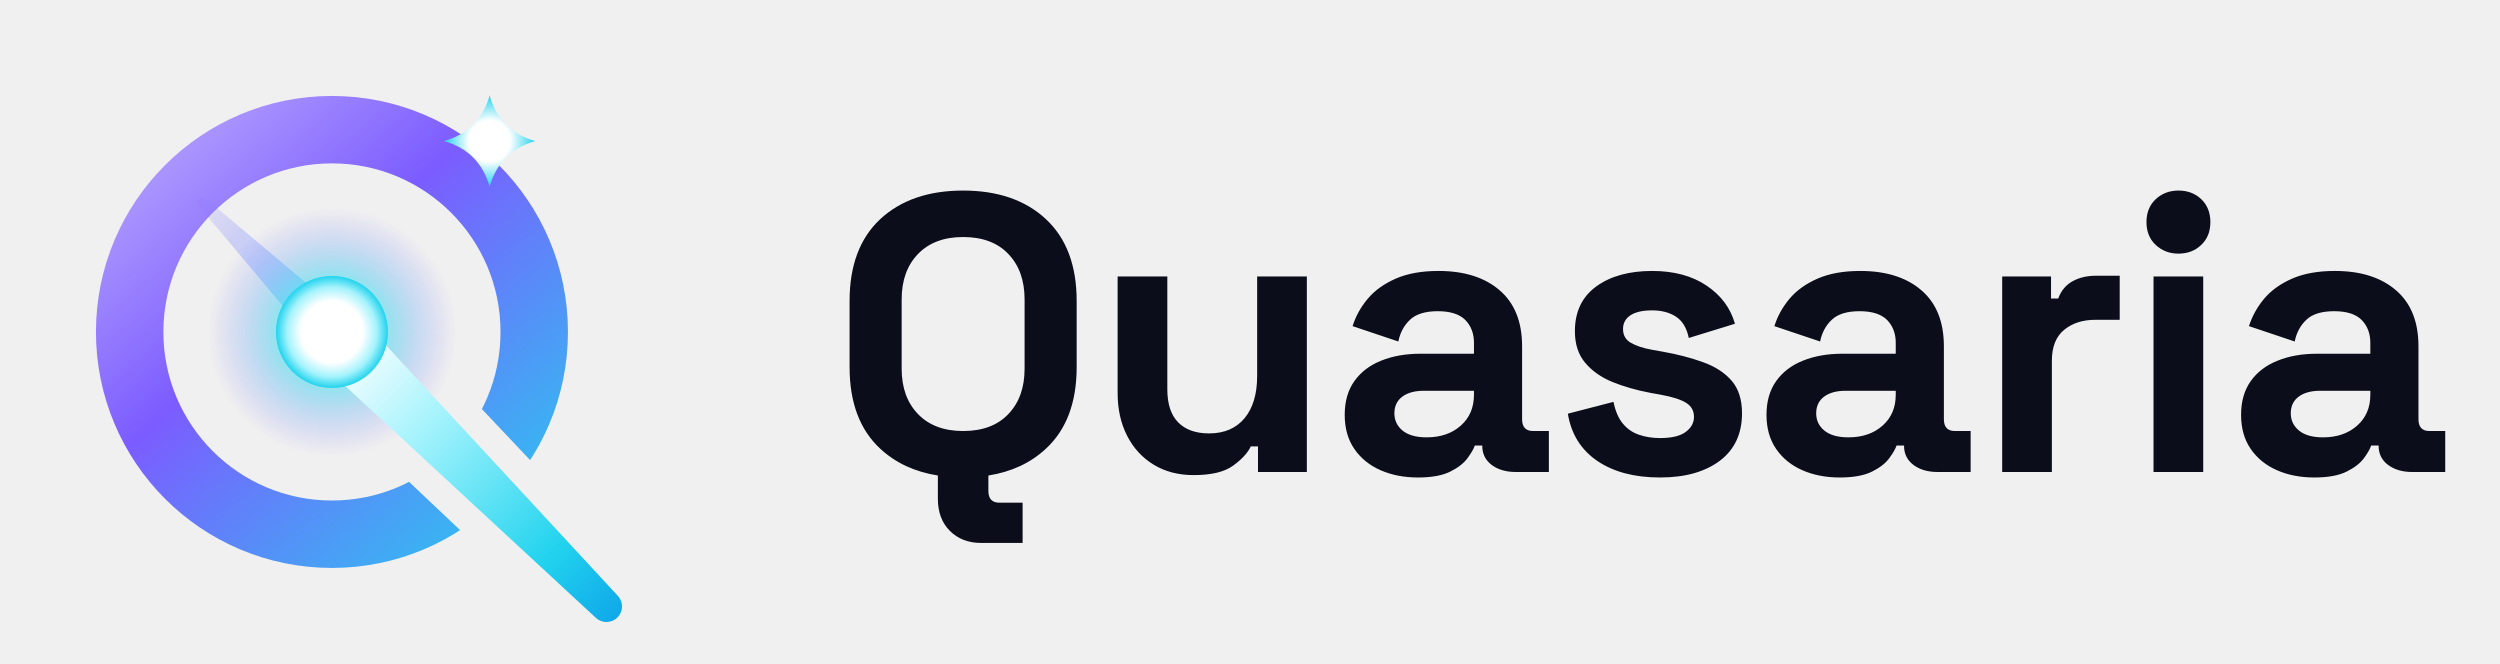
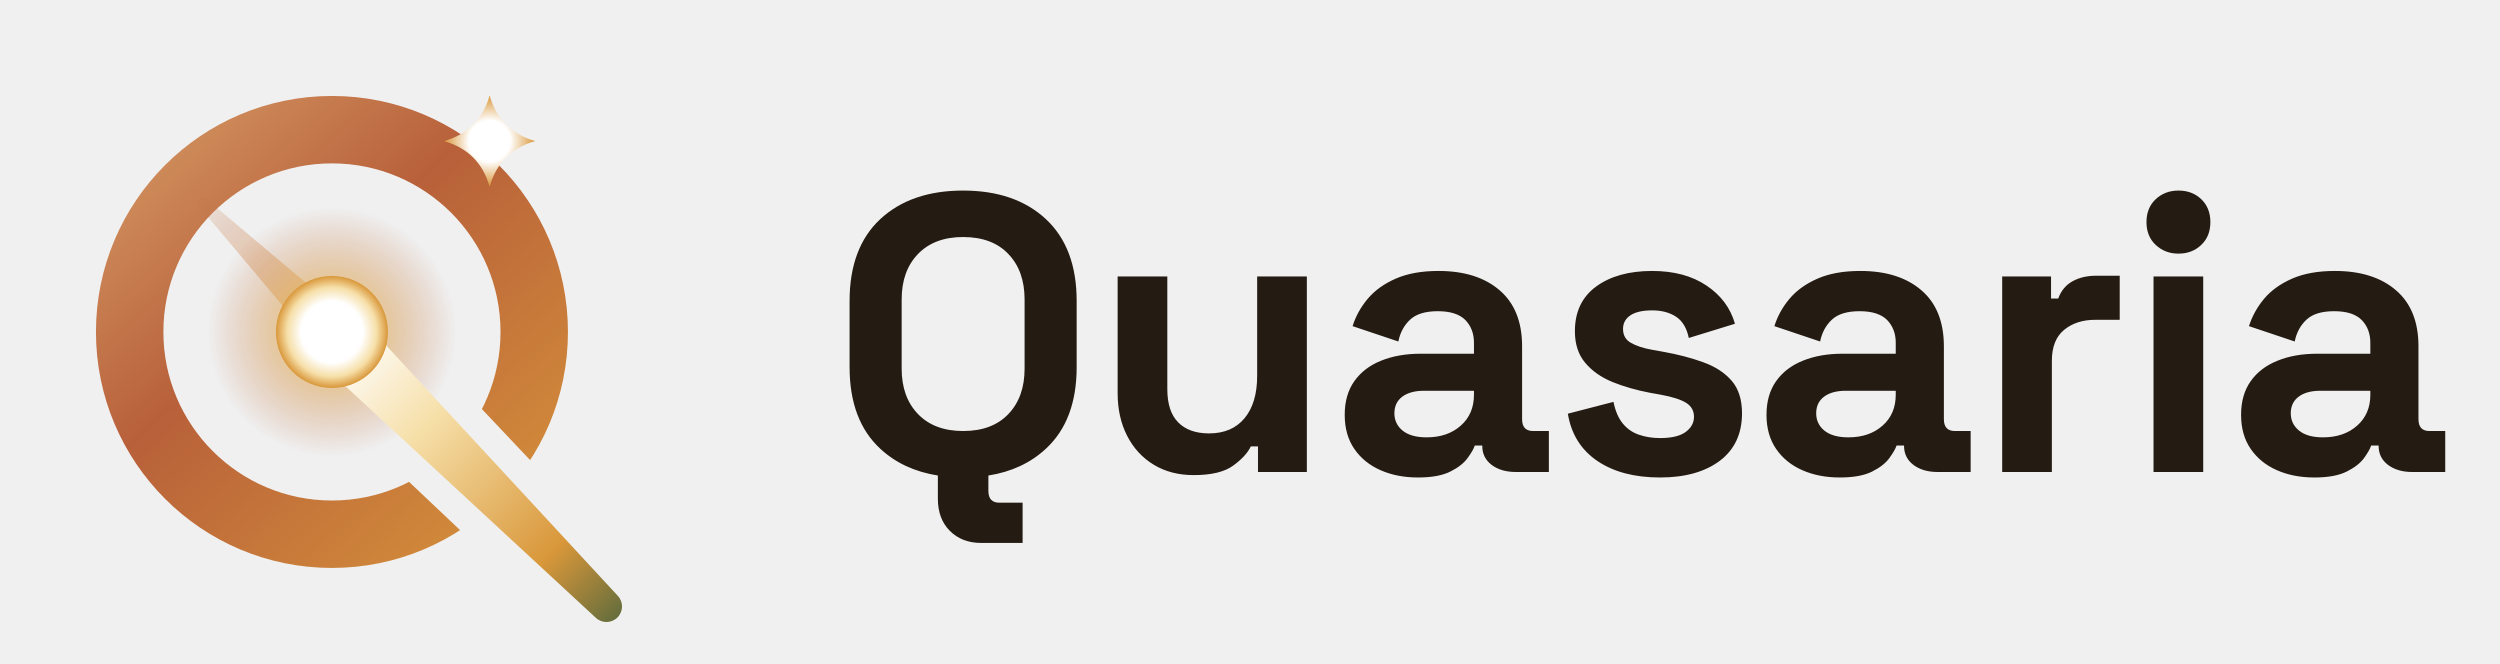
<svg xmlns="http://www.w3.org/2000/svg" viewBox="0 0 241 64" role="img" aria-labelledby="t d">
  <g>
    <defs>
      <linearGradient id="al-ring" x1="10" y1="8" x2="54" y2="56" gradientUnits="userSpaceOnUse">
-         <stop offset="0" stop-color="#C4B5FD" />
-         <stop offset=".42" stop-color="#7C5CFF" />
-         <stop offset="1" stop-color="#22D3EE" />
+         <stop offset="0" stop-color="#D9A06A" />
+         <stop offset=".42" stop-color="#B8603A" />
+         <stop offset="1" stop-color="#D9973A" />
      </linearGradient>
      <linearGradient id="al-jet" x1="33" y1="33" x2="60" y2="60" gradientUnits="userSpaceOnUse">
        <stop offset="0" stop-color="#fff" />
-         <stop offset=".3" stop-color="#A5F3FC" />
-         <stop offset=".75" stop-color="#22D3EE" />
-         <stop offset="1" stop-color="#0EA5E9" />
+         <stop offset=".3" stop-color="#F6DFA8" />
+         <stop offset=".75" stop-color="#D9973A" />
+         <stop offset="1" stop-color="#5E6B3C" />
      </linearGradient>
      <radialGradient id="al-core" cx="32" cy="32" r="5.4" gradientUnits="userSpaceOnUse">
        <stop offset="0" stop-color="#fff" />
        <stop offset=".55" stop-color="#fff" />
-         <stop offset=".8" stop-color="#A5F3FC" />
-         <stop offset="1" stop-color="#22D3EE" />
+         <stop offset=".8" stop-color="#F6DFA8" />
+         <stop offset="1" stop-color="#D9973A" />
      </radialGradient>
      <radialGradient id="al-glint" cx="47.2" cy="13.6" r="4.4" gradientUnits="userSpaceOnUse">
        <stop offset="0" stop-color="#fff" />
        <stop offset=".45" stop-color="#fff" />
-         <stop offset="1" stop-color="#22D3EE" />
+         <stop offset="1" stop-color="#D9973A" />
      </radialGradient>
      <linearGradient id="al-cjet" x1="31" y1="31" x2="18" y2="18" gradientUnits="userSpaceOnUse">
-         <stop offset="0" stop-color="#A5F3FC" stop-opacity=".95" />
-         <stop offset="1" stop-color="#7C5CFF" stop-opacity="0" />
+         <stop offset="0" stop-color="#F6DFA8" stop-opacity=".95" />
+         <stop offset="1" stop-color="#B8603A" stop-opacity="0" />
      </linearGradient>
      <radialGradient id="al-halo" cx="32" cy="32" r="12" gradientUnits="userSpaceOnUse">
-         <stop offset="0" stop-color="#A5F3FC" stop-opacity=".95" />
-         <stop offset=".45" stop-color="#22D3EE" stop-opacity=".45" />
-         <stop offset="1" stop-color="#7C5CFF" stop-opacity="0" />
+         <stop offset="0" stop-color="#F6DFA8" stop-opacity=".95" />
+         <stop offset=".45" stop-color="#D9973A" stop-opacity=".45" />
+         <stop offset="1" stop-color="#B8603A" stop-opacity="0" />
      </radialGradient>
      <mask id="al-cut" maskUnits="userSpaceOnUse" x="0" y="0" width="64" height="64">
        <rect width="64" height="64" fill="#fff" />
        <path d="M28.18 35.82L59.03 64.97A4.2 4.2 0 0 0 64.97 59.03L35.82 28.18Z" fill="#000" />
      </mask>
    </defs>
    <circle cx="32" cy="32" r="19.5" fill="none" stroke="url(#al-ring)" stroke-width="6.5" mask="url(#al-cut)" />
    <path d="M32.34 29.66L19.85 19.15A0.5 0.5 0 0 0 19.15 19.85L29.66 32.34Z" fill="url(#al-cjet)" />
    <circle cx="32" cy="32" r="12" fill="url(#al-halo)" />
    <path d="M30.95 35.05L57.44 59.56A1.5 1.5 0 0 0 59.56 57.44L35.05 30.95Z" fill="url(#al-jet)" />
    <circle cx="32" cy="32" r="5.4" fill="url(#al-core)" />
    <path d="M47.2 9.2Q48.17 12.63 51.6 13.6Q48.17 14.57 47.2 18Q46.23 14.57 42.8 13.6Q46.23 12.63 47.2 9.2Z" fill="url(#al-glint)" />
  </g>
-   <path d="M98.58 52.34L94.59 52.34Q92.73 52.34 91.57 51.18Q90.41 50.02 90.41 48.08L90.41 48.08L90.41 45.84Q87.07 45.31 84.86 43.26L84.86 43.26Q81.90 40.52 81.90 35.39L81.90 35.39L81.90 29.01Q81.90 23.88 84.86 21.12Q87.83 18.37 92.84 18.37Q97.86 18.37 100.82 21.12Q103.79 23.88 103.79 29.01L103.79 29.01L103.79 35.39Q103.79 40.52 100.82 43.26L100.82 43.26Q98.62 45.31 95.28 45.84L95.28 45.84L95.28 47.32Q95.28 48.46 96.34 48.46L96.34 48.46L98.58 48.46L98.58 52.34ZM92.84 41.55L92.84 41.55Q95.66 41.55 97.21 39.91Q98.77 38.28 98.77 35.54L98.77 35.54L98.77 28.86Q98.77 26.12 97.21 24.49Q95.66 22.85 92.84 22.85L92.84 22.85Q90.07 22.85 88.49 24.49Q86.92 26.12 86.92 28.86L86.92 28.86L86.92 35.54Q86.92 38.28 88.49 39.91Q90.07 41.55 92.84 41.55ZM115.07 45.80L115.07 45.80Q112.87 45.80 111.22 44.80Q109.56 43.79 108.65 42.00Q107.74 40.22 107.74 37.90L107.74 37.90L107.74 26.65L112.53 26.65L112.53 37.52Q112.53 39.65 113.57 40.71Q114.62 41.78 116.56 41.78L116.56 41.78Q118.76 41.78 119.98 40.31Q121.19 38.85 121.19 36.23L121.19 36.23L121.19 26.65L125.98 26.65L125.98 45.50L121.27 45.50L121.27 43.03L120.58 43.03Q120.13 43.98 118.87 44.89Q117.62 45.80 115.07 45.80ZM136.70 46.03L136.70 46.03Q134.68 46.03 133.09 45.33Q131.49 44.63 130.56 43.28Q129.63 41.93 129.63 39.99L129.63 39.99Q129.63 38.05 130.56 36.74Q131.49 35.43 133.14 34.77Q134.80 34.10 136.92 34.10L136.92 34.10L142.09 34.10L142.09 33.04Q142.09 31.71 141.26 30.85Q140.42 30.00 138.60 30.00L138.60 30.00Q136.81 30.00 135.94 30.81Q135.06 31.63 134.80 32.92L134.80 32.92L130.39 31.44Q130.84 30.00 131.85 28.80Q132.86 27.60 134.55 26.86Q136.24 26.12 138.67 26.12L138.67 26.12Q142.40 26.12 144.56 27.98Q146.73 29.84 146.73 33.38L146.73 33.38L146.73 40.41Q146.73 41.55 147.79 41.55L147.79 41.55L149.31 41.55L149.31 45.50L146.12 45.50Q144.71 45.50 143.80 44.82Q142.89 44.13 142.89 42.99L142.89 42.99L142.89 42.95L142.17 42.95Q142.02 43.41 141.48 44.15Q140.95 44.89 139.81 45.46Q138.67 46.03 136.70 46.03ZM137.53 42.16L137.53 42.16Q139.55 42.16 140.82 41.03Q142.09 39.91 142.09 38.05L142.09 38.05L142.09 37.67L137.27 37.67Q135.94 37.67 135.18 38.24Q134.42 38.81 134.42 39.84L134.42 39.84Q134.42 40.86 135.21 41.51Q136.01 42.16 137.53 42.16ZM160.03 46.03L160.03 46.03Q156.34 46.03 153.99 44.44Q151.63 42.84 151.14 39.88L151.14 39.88L155.54 38.74Q155.81 40.07 156.44 40.83Q157.06 41.59 158.00 41.91Q158.93 42.23 160.03 42.23L160.03 42.23Q161.70 42.23 162.50 41.64Q163.30 41.05 163.30 40.18L163.30 40.18Q163.30 39.31 162.54 38.83Q161.78 38.36 160.10 38.05L160.10 38.05L159.04 37.86Q157.06 37.48 155.43 36.82Q153.80 36.15 152.81 34.97Q151.82 33.80 151.82 31.93L151.82 31.93Q151.82 29.12 153.87 27.62Q155.92 26.12 159.27 26.12L159.27 26.12Q162.42 26.12 164.51 27.53Q166.60 28.93 167.25 31.21L167.25 31.21L162.80 32.58Q162.50 31.14 161.57 30.53Q160.64 29.92 159.27 29.92L159.27 29.92Q157.90 29.92 157.18 30.39Q156.46 30.87 156.46 31.71L156.46 31.71Q156.46 32.62 157.22 33.05Q157.98 33.49 159.27 33.72L159.27 33.72L160.33 33.91Q162.46 34.29 164.19 34.92Q165.92 35.54 166.93 36.70Q167.93 37.86 167.93 39.84L167.93 39.84Q167.93 42.80 165.79 44.42Q163.64 46.03 160.03 46.03ZM177.36 46.03L177.36 46.03Q175.34 46.03 173.75 45.33Q172.15 44.63 171.22 43.28Q170.29 41.93 170.29 39.99L170.29 39.99Q170.29 38.05 171.22 36.74Q172.15 35.43 173.80 34.77Q175.46 34.10 177.58 34.10L177.58 34.10L182.75 34.10L182.75 33.04Q182.75 31.71 181.92 30.85Q181.08 30.00 179.26 30.00L179.26 30.00Q177.47 30.00 176.60 30.81Q175.72 31.63 175.46 32.92L175.46 32.92L171.05 31.44Q171.50 30.00 172.51 28.80Q173.52 27.60 175.21 26.86Q176.90 26.12 179.33 26.12L179.33 26.12Q183.06 26.12 185.22 27.98Q187.39 29.84 187.39 33.38L187.39 33.38L187.39 40.41Q187.39 41.55 188.45 41.55L188.45 41.55L189.97 41.55L189.97 45.50L186.78 45.50Q185.37 45.50 184.46 44.82Q183.55 44.13 183.55 42.99L183.55 42.99L183.55 42.95L182.83 42.95Q182.68 43.41 182.14 44.15Q181.61 44.89 180.47 45.46Q179.33 46.03 177.36 46.03ZM178.19 42.16L178.19 42.16Q180.21 42.16 181.48 41.03Q182.75 39.91 182.75 38.05L182.75 38.05L182.75 37.67L177.93 37.67Q176.60 37.67 175.84 38.24Q175.08 38.81 175.08 39.84L175.08 39.84Q175.08 40.86 175.87 41.51Q176.67 42.16 178.19 42.16ZM197.80 45.50L193.01 45.50L193.01 26.65L197.72 26.65L197.72 28.78L198.41 28.78Q198.83 27.64 199.80 27.11Q200.76 26.58 202.06 26.58L202.06 26.58L204.34 26.58L204.34 30.83L201.98 30.83Q200.16 30.83 198.98 31.80Q197.80 32.77 197.80 34.78L197.80 34.78L197.80 45.50ZM212.39 45.50L207.60 45.50L207.60 26.65L212.39 26.65L212.39 45.50ZM210.00 24.45L210.00 24.45Q208.71 24.45 207.81 23.61Q206.92 22.78 206.92 21.41L206.92 21.41Q206.92 20.04 207.81 19.20Q208.71 18.37 210.00 18.37L210.00 18.37Q211.33 18.37 212.20 19.20Q213.08 20.04 213.08 21.41L213.08 21.41Q213.08 22.78 212.20 23.61Q211.33 24.45 210.00 24.45ZM223.11 46.03L223.11 46.03Q221.09 46.03 219.50 45.33Q217.90 44.63 216.97 43.28Q216.04 41.93 216.04 39.99L216.04 39.99Q216.04 38.05 216.97 36.74Q217.90 35.43 219.56 34.77Q221.21 34.10 223.34 34.10L223.34 34.10L228.50 34.10L228.50 33.04Q228.50 31.71 227.67 30.85Q226.83 30.00 225.01 30.00L225.01 30.00Q223.22 30.00 222.35 30.81Q221.47 31.63 221.21 32.92L221.21 32.92L216.80 31.44Q217.26 30.00 218.26 28.80Q219.27 27.60 220.96 26.86Q222.65 26.12 225.08 26.12L225.08 26.12Q228.81 26.12 230.97 27.98Q233.14 29.84 233.14 33.38L233.14 33.38L233.14 40.41Q233.14 41.55 234.20 41.55L234.20 41.55L235.72 41.55L235.72 45.50L232.53 45.50Q231.13 45.50 230.21 44.82Q229.30 44.13 229.30 42.99L229.30 42.99L229.30 42.95L228.58 42.95Q228.43 43.41 227.90 44.15Q227.36 44.89 226.22 45.46Q225.08 46.03 223.11 46.03ZM223.94 42.16L223.94 42.16Q225.96 42.16 227.23 41.03Q228.50 39.91 228.50 38.05L228.50 38.05L228.50 37.67L223.68 37.67Q222.35 37.67 221.59 38.24Q220.83 38.81 220.83 39.84L220.83 39.84Q220.83 40.86 221.63 41.51Q222.42 42.16 223.94 42.16Z" fill="#0B0D1A" />
+   <path d="M98.58 52.34L94.59 52.34Q92.73 52.34 91.57 51.18Q90.41 50.02 90.41 48.08L90.41 48.08L90.41 45.84Q87.07 45.31 84.86 43.26L84.86 43.26Q81.90 40.52 81.90 35.39L81.90 35.39L81.90 29.01Q81.90 23.88 84.86 21.12Q87.83 18.37 92.84 18.37Q97.86 18.37 100.82 21.12Q103.79 23.88 103.79 29.01L103.79 29.01L103.79 35.39Q103.79 40.52 100.82 43.26L100.82 43.26Q98.62 45.31 95.28 45.84L95.28 45.84L95.28 47.32Q95.28 48.46 96.34 48.46L96.34 48.46L98.58 48.46L98.58 52.34ZM92.84 41.55L92.84 41.55Q95.66 41.55 97.21 39.91Q98.77 38.28 98.77 35.54L98.77 35.54L98.77 28.86Q98.77 26.12 97.21 24.49Q95.66 22.85 92.84 22.85L92.84 22.85Q90.07 22.85 88.49 24.49Q86.92 26.12 86.92 28.86L86.92 28.86L86.92 35.54Q86.92 38.28 88.49 39.91Q90.07 41.55 92.84 41.55ZM115.07 45.80L115.07 45.80Q112.87 45.80 111.22 44.80Q109.56 43.79 108.65 42.00Q107.74 40.22 107.74 37.90L107.74 37.90L107.74 26.65L112.53 26.65L112.53 37.52Q112.53 39.65 113.57 40.71Q114.62 41.78 116.56 41.78L116.56 41.78Q118.76 41.78 119.98 40.31Q121.19 38.85 121.19 36.23L121.19 36.23L121.19 26.65L125.98 26.65L125.98 45.50L121.27 45.50L121.27 43.03L120.58 43.03Q120.13 43.98 118.87 44.89Q117.62 45.80 115.07 45.80ZM136.70 46.03L136.70 46.03Q134.68 46.03 133.09 45.33Q131.49 44.63 130.56 43.28Q129.63 41.93 129.63 39.99L129.63 39.99Q129.63 38.05 130.56 36.74Q131.49 35.43 133.14 34.77Q134.80 34.10 136.92 34.10L136.92 34.10L142.09 34.10L142.09 33.04Q142.09 31.71 141.26 30.85Q140.42 30.00 138.60 30.00L138.60 30.00Q136.81 30.00 135.94 30.81Q135.06 31.63 134.80 32.92L134.80 32.92L130.39 31.44Q130.84 30.00 131.85 28.80Q132.86 27.60 134.55 26.86Q136.24 26.12 138.67 26.12L138.67 26.12Q142.40 26.12 144.56 27.98Q146.73 29.84 146.73 33.38L146.73 33.38L146.73 40.41Q146.73 41.55 147.79 41.55L147.79 41.55L149.31 41.55L149.31 45.50L146.12 45.50Q144.71 45.50 143.80 44.82Q142.89 44.13 142.89 42.99L142.89 42.99L142.89 42.95L142.17 42.95Q142.02 43.41 141.48 44.15Q140.95 44.89 139.81 45.46Q138.67 46.03 136.70 46.03ZM137.53 42.16L137.53 42.16Q139.55 42.16 140.82 41.03Q142.09 39.91 142.09 38.05L142.09 38.05L142.09 37.67L137.27 37.67Q135.94 37.67 135.18 38.24Q134.42 38.81 134.42 39.84L134.42 39.84Q134.42 40.86 135.21 41.51Q136.01 42.16 137.53 42.16ZM160.03 46.03L160.03 46.03Q156.34 46.03 153.99 44.44Q151.63 42.84 151.14 39.88L151.14 39.88L155.54 38.74Q155.81 40.07 156.44 40.83Q157.06 41.59 158.00 41.91Q158.93 42.23 160.03 42.23L160.03 42.23Q161.70 42.23 162.50 41.64Q163.30 41.05 163.30 40.18L163.30 40.18Q163.30 39.31 162.54 38.83Q161.78 38.36 160.10 38.05L160.10 38.05L159.04 37.86Q157.06 37.48 155.43 36.82Q153.80 36.15 152.81 34.97Q151.82 33.80 151.82 31.93L151.82 31.93Q151.82 29.12 153.87 27.62Q155.92 26.12 159.27 26.12L159.27 26.12Q162.42 26.12 164.51 27.53Q166.60 28.93 167.25 31.21L167.25 31.21L162.80 32.58Q162.50 31.14 161.57 30.53Q160.64 29.92 159.27 29.92L159.27 29.92Q157.90 29.92 157.18 30.39Q156.46 30.87 156.46 31.71L156.46 31.71Q156.46 32.62 157.22 33.05Q157.98 33.49 159.27 33.72L159.27 33.72L160.33 33.91Q162.46 34.29 164.19 34.92Q165.92 35.54 166.93 36.70Q167.93 37.86 167.93 39.84L167.93 39.84Q167.93 42.80 165.79 44.42Q163.64 46.03 160.03 46.03ZM177.36 46.03L177.36 46.03Q175.34 46.03 173.75 45.33Q172.15 44.63 171.22 43.28Q170.29 41.93 170.29 39.99L170.29 39.99Q170.29 38.05 171.22 36.74Q172.15 35.43 173.80 34.77Q175.46 34.10 177.58 34.10L177.58 34.10L182.75 34.10L182.75 33.04Q182.75 31.71 181.92 30.85Q181.08 30.00 179.26 30.00L179.26 30.00Q177.47 30.00 176.60 30.81Q175.72 31.63 175.46 32.92L175.46 32.92L171.05 31.44Q171.50 30.00 172.51 28.80Q173.52 27.60 175.21 26.86Q176.90 26.12 179.33 26.12L179.33 26.12Q183.06 26.12 185.22 27.98Q187.39 29.84 187.39 33.38L187.39 33.38L187.39 40.41Q187.39 41.55 188.45 41.55L188.45 41.55L189.97 41.55L189.97 45.50L186.78 45.50Q185.37 45.50 184.46 44.82Q183.55 44.13 183.55 42.99L183.55 42.99L183.55 42.95L182.83 42.95Q182.68 43.41 182.14 44.15Q181.61 44.89 180.47 45.46Q179.33 46.03 177.36 46.03ZM178.19 42.16L178.19 42.16Q180.21 42.16 181.48 41.03Q182.75 39.91 182.75 38.05L182.75 38.05L182.75 37.67L177.93 37.67Q176.60 37.67 175.84 38.24Q175.08 38.81 175.08 39.84L175.08 39.84Q175.08 40.86 175.87 41.51Q176.67 42.16 178.19 42.16ZM197.80 45.50L193.01 45.50L193.01 26.65L197.72 26.65L197.72 28.78L198.41 28.78Q198.83 27.64 199.80 27.11Q200.76 26.58 202.06 26.58L202.06 26.58L204.34 26.58L204.34 30.83L201.98 30.83Q200.16 30.83 198.98 31.80Q197.80 32.77 197.80 34.78L197.80 34.78L197.80 45.50ZM212.39 45.50L207.60 45.50L207.60 26.65L212.39 26.65L212.39 45.50ZM210.00 24.45L210.00 24.45Q208.71 24.45 207.81 23.61Q206.92 22.78 206.92 21.41L206.92 21.41Q206.92 20.04 207.81 19.20Q208.71 18.37 210.00 18.37L210.00 18.37Q211.33 18.37 212.20 19.20Q213.08 20.04 213.08 21.41L213.08 21.41Q213.08 22.78 212.20 23.61Q211.33 24.45 210.00 24.45ZM223.11 46.03L223.11 46.03Q221.09 46.03 219.50 45.33Q217.90 44.63 216.97 43.28Q216.04 41.93 216.04 39.99L216.04 39.99Q216.04 38.05 216.97 36.74Q217.90 35.43 219.56 34.77Q221.21 34.10 223.34 34.10L223.34 34.10L228.50 34.10L228.50 33.04Q228.50 31.71 227.67 30.85Q226.83 30.00 225.01 30.00L225.01 30.00Q223.22 30.00 222.35 30.81Q221.47 31.63 221.21 32.92L221.21 32.92L216.80 31.44Q217.26 30.00 218.26 28.80Q219.27 27.60 220.96 26.86Q222.65 26.12 225.08 26.12L225.08 26.12Q228.81 26.12 230.97 27.98Q233.14 29.84 233.14 33.38L233.14 33.38L233.14 40.41Q233.14 41.55 234.20 41.55L234.20 41.55L235.72 41.55L235.72 45.50L232.53 45.50Q231.13 45.50 230.21 44.82Q229.30 44.13 229.30 42.99L229.30 42.99L229.30 42.95L228.58 42.95Q228.43 43.41 227.90 44.15Q227.36 44.89 226.22 45.46Q225.08 46.03 223.11 46.03ZM223.94 42.16L223.94 42.16Q225.96 42.16 227.23 41.03Q228.50 39.91 228.50 38.05L228.50 38.05L228.50 37.67L223.68 37.67Q222.35 37.67 221.59 38.24Q220.83 38.81 220.83 39.84L220.83 39.84Q220.83 40.86 221.63 41.51Q222.42 42.16 223.94 42.16Z" fill="#241B12" />
</svg>
